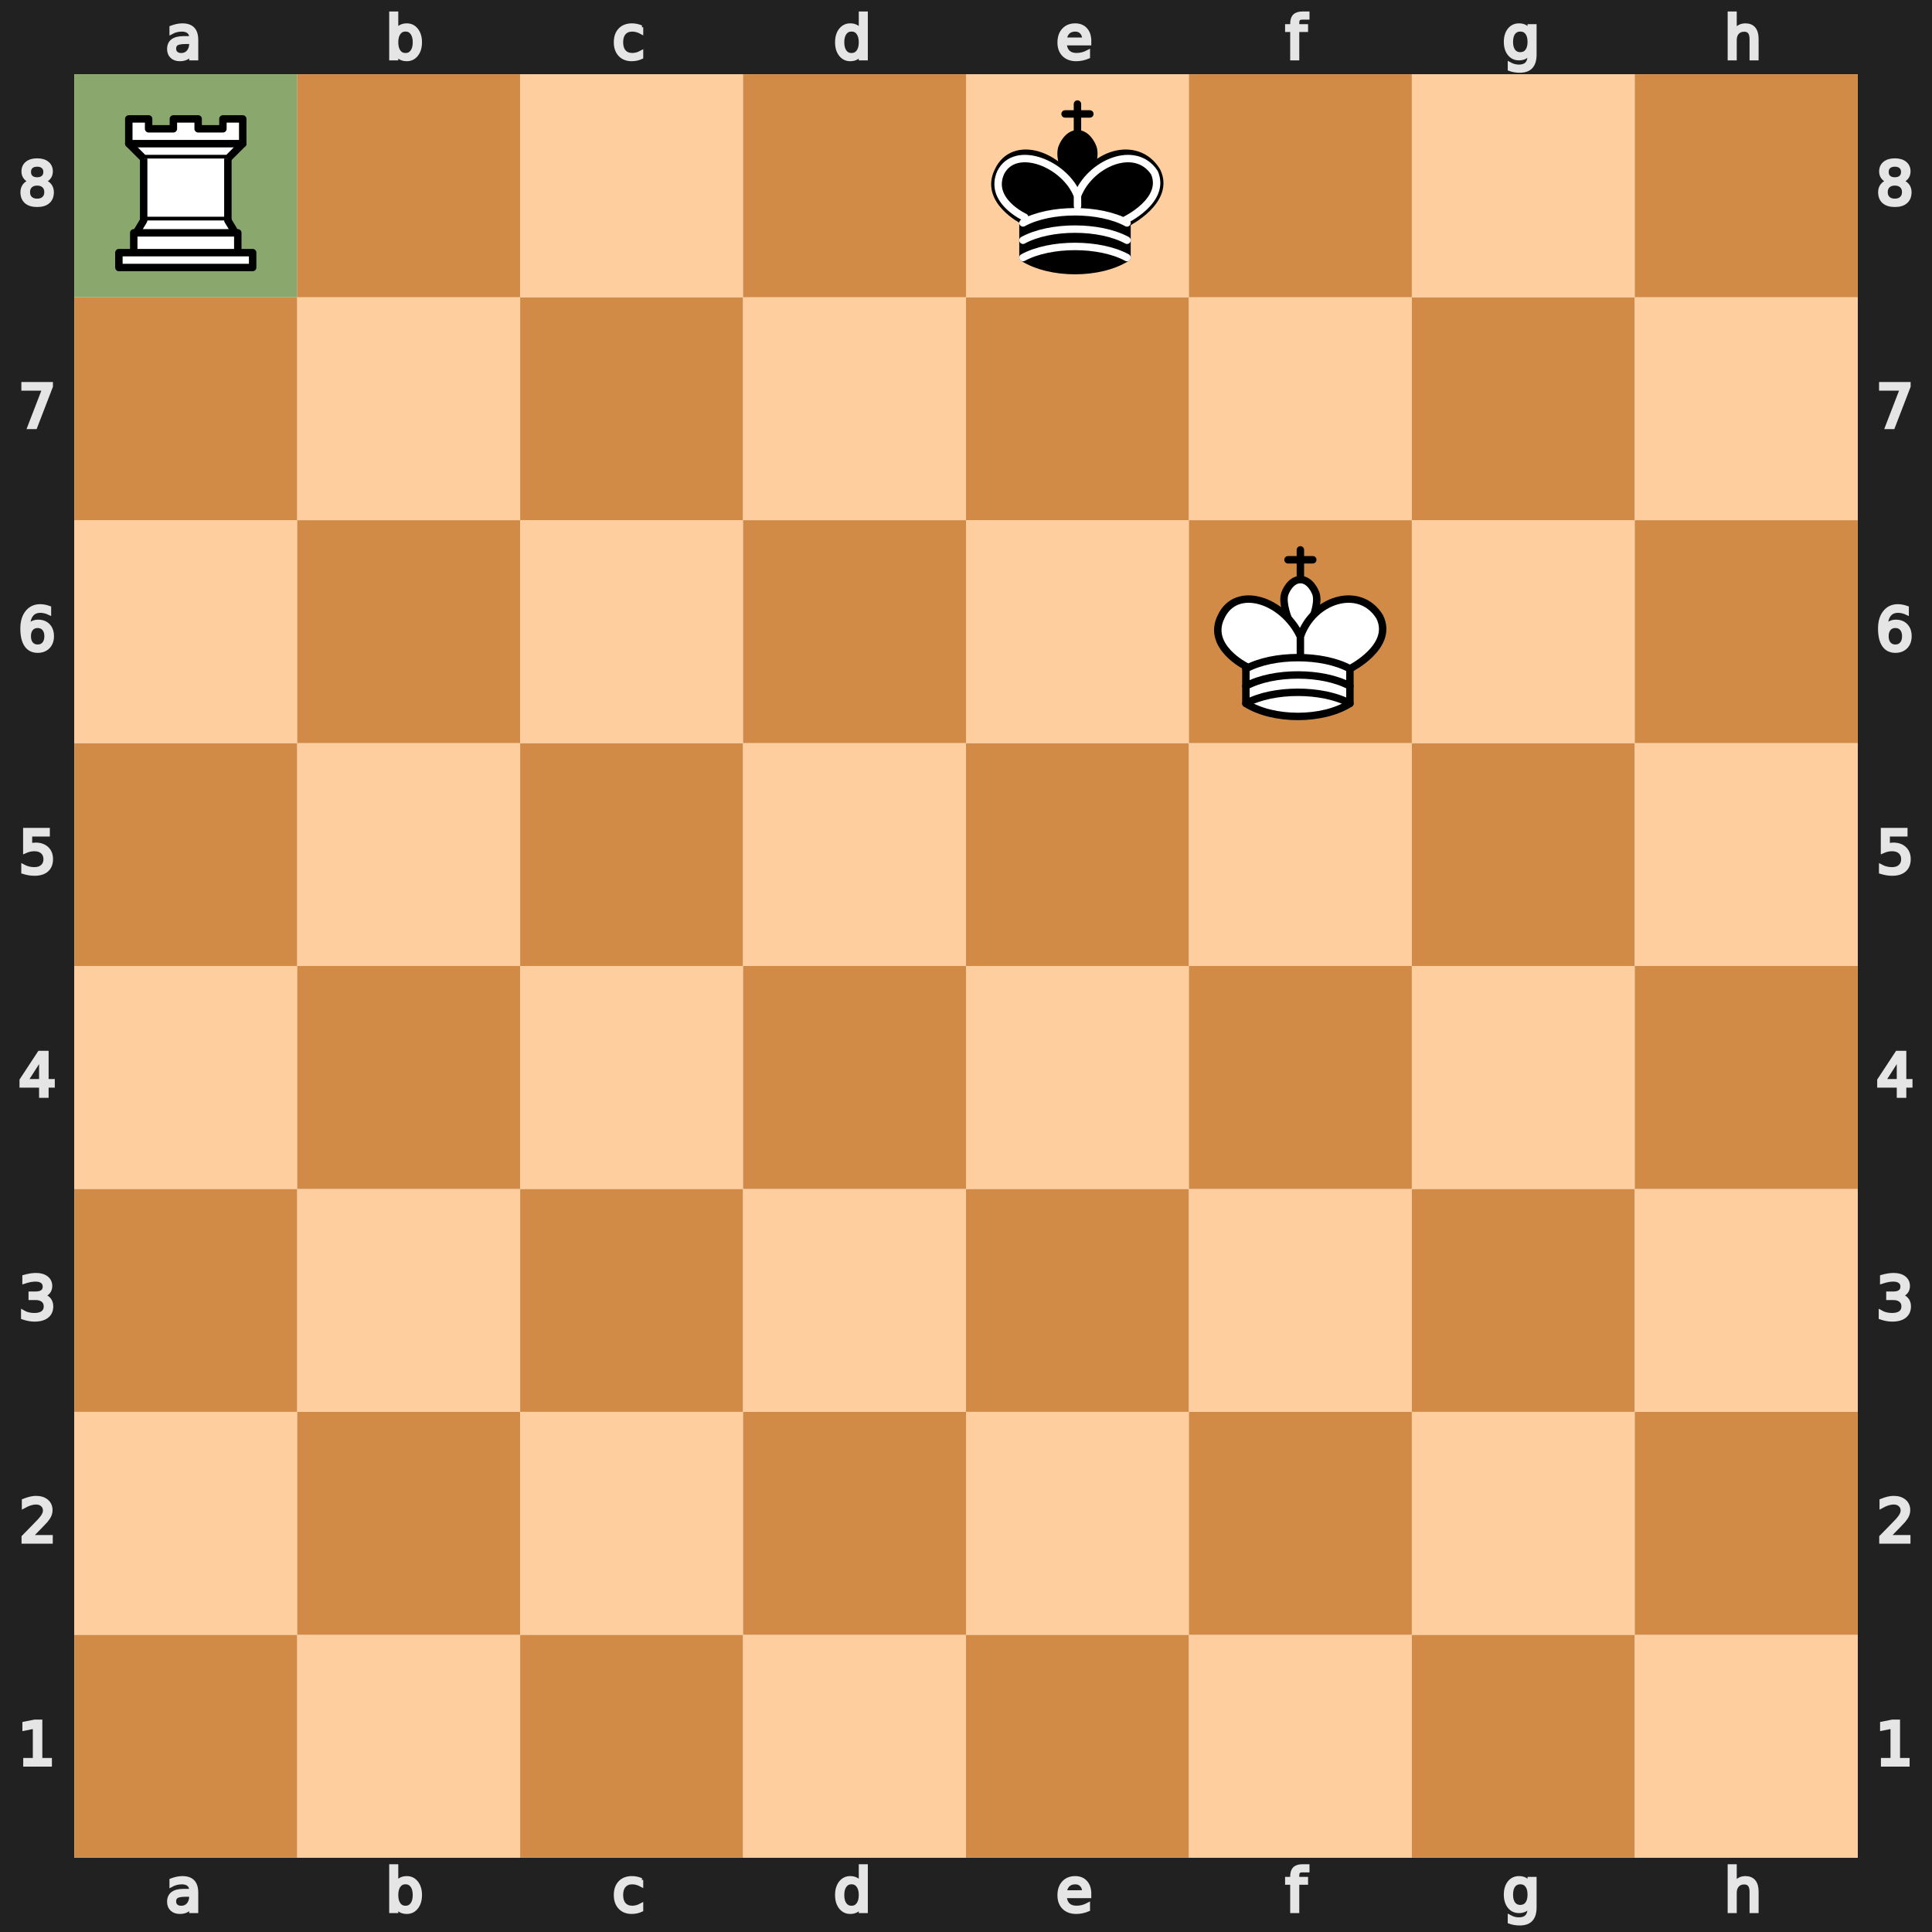
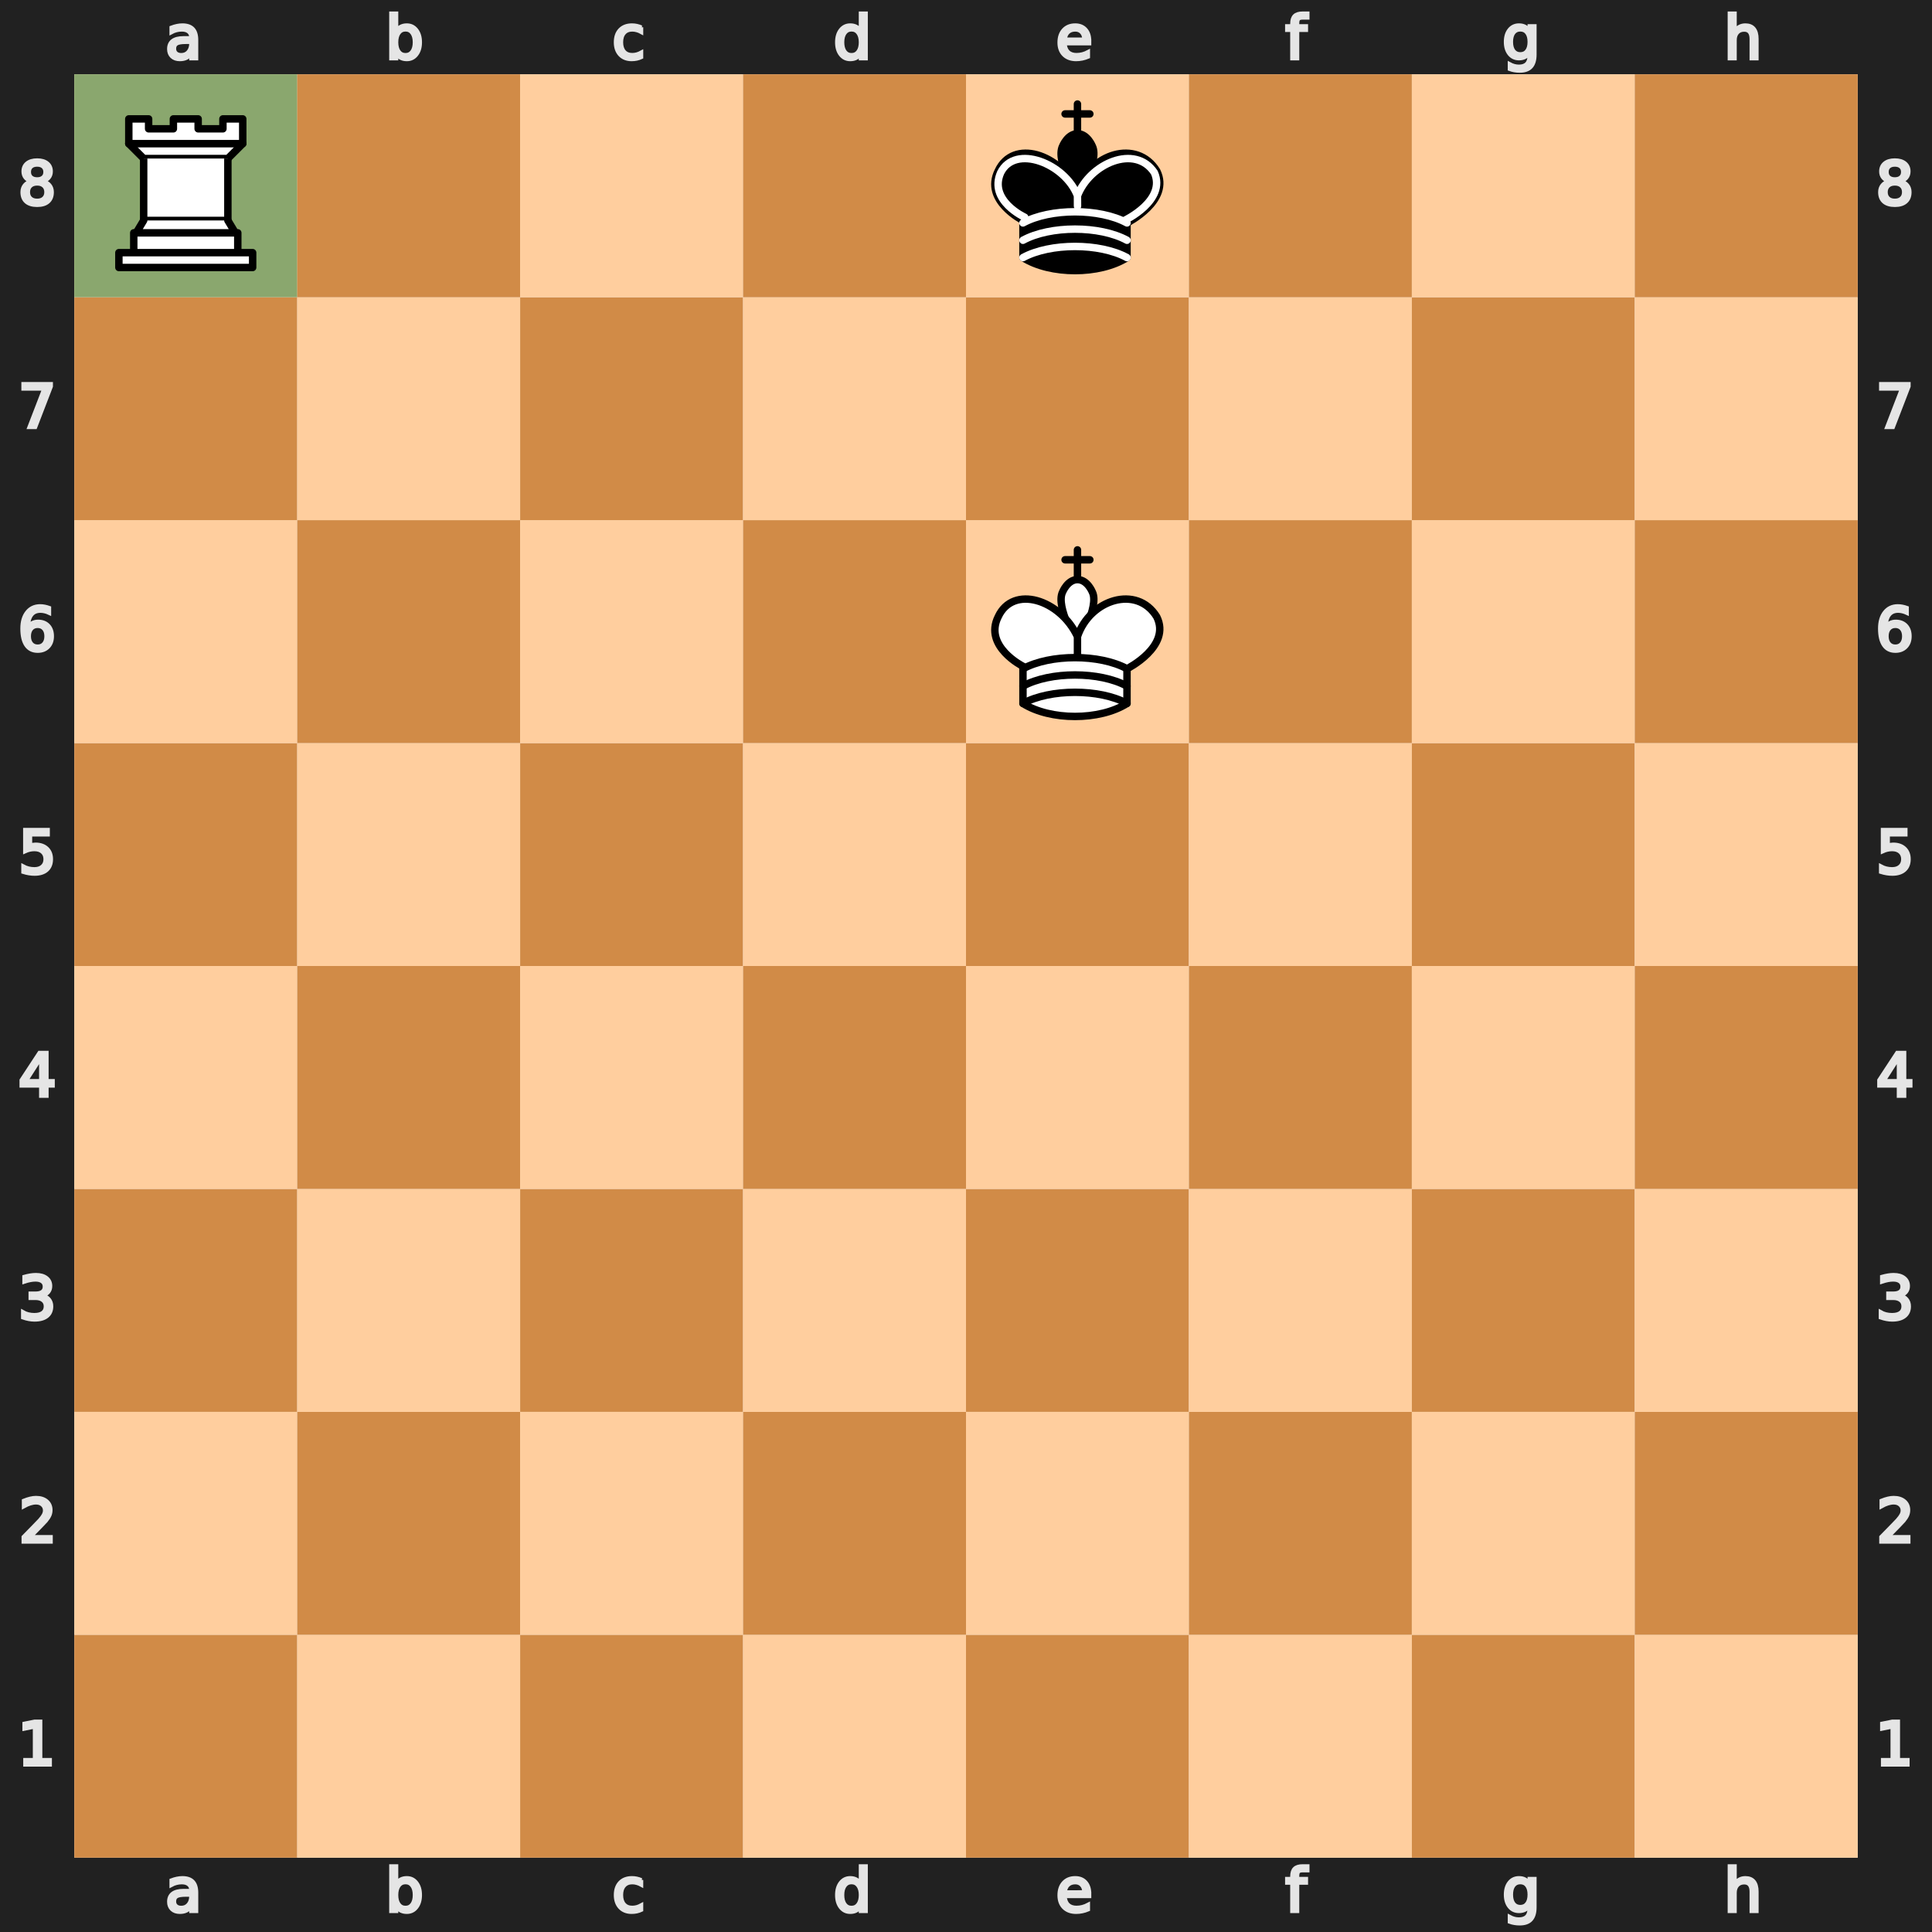
<svg xmlns="http://www.w3.org/2000/svg" xmlns:xlink="http://www.w3.org/1999/xlink" viewBox="0 0 390 390" width="360" height="360">
  <defs>
    <g id="white-rook" class="white rook" fill="#fff" fill-rule="evenodd" stroke="#000" stroke-width="1.5" stroke-linecap="round" stroke-linejoin="round">
      <path d="M9 39h27v-3H9v3zM12 36v-4h21v4H12zM11 14V9h4v2h5V9h5v2h5V9h4v5" stroke-linecap="butt" />
      <path d="M34 14l-3 3H14l-3-3" />
      <path d="M31 17v12.5H14V17" stroke-linecap="butt" stroke-linejoin="miter" />
      <path d="M31 29.5l1.5 2.5h-20l1.5-2.5" />
      <path d="M11 14h23" fill="none" stroke-linejoin="miter" />
    </g>
    <g id="white-king" class="white king" fill="none" fill-rule="evenodd" stroke="#000" stroke-width="1.5" stroke-linecap="round" stroke-linejoin="round">
      <path d="M22.5 11.63V6M20 8h5" stroke-linejoin="miter" />
      <path d="M22.5 25s4.5-7.5 3-10.5c0 0-1-2.5-3-2.5s-3 2.5-3 2.5c-1.5 3 3 10.5 3 10.5" fill="#fff" stroke-linecap="butt" stroke-linejoin="miter" />
      <path d="M11.5 37c5.5 3.5 15.5 3.5 21 0v-7s9-4.5 6-10.5c-4-6.5-13.5-3.5-16 4V27v-3.5c-3.5-7.5-13-10.5-16-4-3 6 5 10 5 10V37z" fill="#fff" />
      <path d="M11.5 30c5.5-3 15.5-3 21 0m-21 3.5c5.5-3 15.5-3 21 0m-21 3.5c5.5-3 15.5-3 21 0" />
    </g>
    <g id="black-king" class="black king" fill="none" fill-rule="evenodd" stroke="#000" stroke-width="1.5" stroke-linecap="round" stroke-linejoin="round">
      <path d="M22.5 11.63V6" stroke-linejoin="miter" />
      <path d="M22.5 25s4.5-7.5 3-10.5c0 0-1-2.5-3-2.5s-3 2.5-3 2.5c-1.5 3 3 10.5 3 10.5" fill="#000" stroke-linecap="butt" stroke-linejoin="miter" />
      <path d="M11.5 37c5.5 3.5 15.5 3.5 21 0v-7s9-4.5 6-10.5c-4-6.5-13.5-3.5-16 4V27v-3.5c-3.5-7.5-13-10.5-16-4-3 6 5 10 5 10V37z" fill="#000" />
      <path d="M20 8h5" stroke-linejoin="miter" />
      <path d="M32 29.5s8.5-4 6.03-9.65C34.15 14 25 18 22.5 24.5l.01 2.1-.01-2.1C20 18 9.906 14 6.997 19.85c-2.497 5.65 4.853 9 4.853 9M11.5 30c5.5-3 15.5-3 21 0m-21 3.5c5.5-3 15.5-3 21 0m-21 3.5c5.5-3 15.5-3 21 0" stroke="#fff" />
    </g>
  </defs>
  <rect x="7.5" y="7.5" width="375" height="375" fill="none" stroke="#212121" stroke-width="15" />
  <g transform="translate(20, 1) scale(0.75, 0.75)" fill="#e5e5e5" stroke="#e5e5e5">
    <path d="M23.328 10.016q-1.742 0-2.414.398-.672.398-.672 1.36 0 .765.5 1.218.508.445 1.375.445 1.196 0 1.914-.843.727-.852.727-2.258v-.32zm2.867-.594v4.992h-1.437v-1.328q-.492.797-1.227 1.18-.734.375-1.797.375-1.343 0-2.14-.75-.79-.758-.79-2.024 0-1.476.985-2.226.992-.75 2.953-.75h2.016V8.75q0-.992-.656-1.531-.649-.547-1.829-.547-.75 0-1.46.18-.711.18-1.368.539V6.062q.79-.304 1.532-.453.742-.156 1.445-.156 1.898 0 2.836.984.937.985.937 2.985z" />
  </g>
  <g transform="translate(20, 375) scale(0.75, 0.75)" fill="#e5e5e5" stroke="#e5e5e5">
    <path d="M23.328 10.016q-1.742 0-2.414.398-.672.398-.672 1.36 0 .765.5 1.218.508.445 1.375.445 1.196 0 1.914-.843.727-.852.727-2.258v-.32zm2.867-.594v4.992h-1.437v-1.328q-.492.797-1.227 1.18-.734.375-1.797.375-1.343 0-2.14-.75-.79-.758-.79-2.024 0-1.476.985-2.226.992-.75 2.953-.75h2.016V8.75q0-.992-.656-1.531-.649-.547-1.829-.547-.75 0-1.46.18-.711.18-1.368.539V6.062q.79-.304 1.532-.453.742-.156 1.445-.156 1.898 0 2.836.984.937.985.937 2.985z" />
  </g>
  <g transform="translate(65, 1) scale(0.75, 0.75)" fill="#e5e5e5" stroke="#e5e5e5">
    <path d="M24.922 10.047q0-1.586-.656-2.485-.649-.906-1.79-.906-1.14 0-1.796.906-.649.899-.649 2.485 0 1.586.649 2.492.656.898 1.797.898 1.14 0 1.789-.898.656-.906.656-2.492zm-4.89-3.055q.452-.781 1.14-1.156.695-.383 1.656-.383 1.594 0 2.586 1.266 1 1.265 1 3.328 0 2.062-1 3.328-.992 1.266-2.586 1.266-.96 0-1.656-.375-.688-.383-1.14-1.164v1.312h-1.446V2.258h1.445z" />
  </g>
  <g transform="translate(65, 375) scale(0.75, 0.75)" fill="#e5e5e5" stroke="#e5e5e5">
    <path d="M24.922 10.047q0-1.586-.656-2.485-.649-.906-1.79-.906-1.14 0-1.796.906-.649.899-.649 2.485 0 1.586.649 2.492.656.898 1.797.898 1.14 0 1.789-.898.656-.906.656-2.492zm-4.89-3.055q.452-.781 1.14-1.156.695-.383 1.656-.383 1.594 0 2.586 1.266 1 1.265 1 3.328 0 2.062-1 3.328-.992 1.266-2.586 1.266-.96 0-1.656-.375-.688-.383-1.14-1.164v1.312h-1.446V2.258h1.445z" />
  </g>
  <g transform="translate(110, 1) scale(0.75, 0.75)" fill="#e5e5e5" stroke="#e5e5e5">
    <path d="M25.96 6v1.344q-.608-.336-1.226-.5-.609-.172-1.234-.172-1.398 0-2.172.89-.773.883-.773 2.485 0 1.601.773 2.492.774.883 2.172.883.625 0 1.234-.164.618-.172 1.227-.508v1.328q-.602.281-1.25.422-.64.14-1.367.14-1.977 0-3.14-1.242-1.165-1.242-1.165-3.351 0-2.14 1.172-3.367 1.18-1.227 3.227-1.227.664 0 1.296.14.633.134 1.227.407z" />
  </g>
  <g transform="translate(110, 375) scale(0.75, 0.75)" fill="#e5e5e5" stroke="#e5e5e5">
    <path d="M25.96 6v1.344q-.608-.336-1.226-.5-.609-.172-1.234-.172-1.398 0-2.172.89-.773.883-.773 2.485 0 1.601.773 2.492.774.883 2.172.883.625 0 1.234-.164.618-.172 1.227-.508v1.328q-.602.281-1.25.422-.64.14-1.367.14-1.977 0-3.14-1.242-1.165-1.242-1.165-3.351 0-2.14 1.172-3.367 1.18-1.227 3.227-1.227.664 0 1.296.14.633.134 1.227.407z" />
  </g>
  <g transform="translate(155, 1) scale(0.75, 0.75)" fill="#e5e5e5" stroke="#e5e5e5">
    <path d="M24.973 6.992V2.258h1.437v12.156h-1.437v-1.312q-.453.78-1.149 1.164-.687.375-1.656.375-1.586 0-2.586-1.266-.992-1.266-.992-3.328 0-2.063.992-3.328 1-1.266 2.586-1.266.969 0 1.656.383.696.375 1.149 1.156zm-4.899 3.055q0 1.586.649 2.492.656.898 1.797.898 1.14 0 1.796-.898.657-.906.657-2.492 0-1.586-.657-2.485-.656-.906-1.796-.906-1.141 0-1.797.906-.649.899-.649 2.485z" />
  </g>
  <g transform="translate(155, 375) scale(0.75, 0.75)" fill="#e5e5e5" stroke="#e5e5e5">
    <path d="M24.973 6.992V2.258h1.437v12.156h-1.437v-1.312q-.453.78-1.149 1.164-.687.375-1.656.375-1.586 0-2.586-1.266-.992-1.266-.992-3.328 0-2.063.992-3.328 1-1.266 2.586-1.266.969 0 1.656.383.696.375 1.149 1.156zm-4.899 3.055q0 1.586.649 2.492.656.898 1.797.898 1.14 0 1.796-.898.657-.906.657-2.492 0-1.586-.657-2.485-.656-.906-1.796-.906-1.141 0-1.797.906-.649.899-.649 2.485z" />
  </g>
  <g transform="translate(200, 1) scale(0.75, 0.75)" fill="#e5e5e5" stroke="#e5e5e5">
    <path d="M26.555 9.68v.703h-6.61q.094 1.484.89 2.265.806.774 2.235.774.828 0 1.602-.203.781-.203 1.547-.61v1.36q-.774.328-1.586.5-.813.172-1.649.172-2.093 0-3.32-1.22-1.219-1.218-1.219-3.296 0-2.148 1.157-3.406 1.164-1.266 3.132-1.266 1.766 0 2.79 1.14 1.03 1.134 1.03 3.087zm-1.438-.422q-.015-1.18-.664-1.883-.64-.703-1.703-.703-1.203 0-1.93.68-.718.68-.828 1.914z" />
  </g>
  <g transform="translate(200, 375) scale(0.75, 0.75)" fill="#e5e5e5" stroke="#e5e5e5">
    <path d="M26.555 9.68v.703h-6.61q.094 1.484.89 2.265.806.774 2.235.774.828 0 1.602-.203.781-.203 1.547-.61v1.36q-.774.328-1.586.5-.813.172-1.649.172-2.093 0-3.32-1.22-1.219-1.218-1.219-3.296 0-2.148 1.157-3.406 1.164-1.266 3.132-1.266 1.766 0 2.79 1.14 1.03 1.134 1.03 3.087zm-1.438-.422q-.015-1.18-.664-1.883-.64-.703-1.703-.703-1.203 0-1.93.68-.718.68-.828 1.914z" />
  </g>
  <g transform="translate(245, 1) scale(0.75, 0.75)" fill="#e5e5e5" stroke="#e5e5e5">
    <path d="M25.285 2.258v1.195H23.91q-.773 0-1.078.313-.297.312-.297 1.125v.773h2.367v1.117h-2.367v7.633H21.09V6.781h-1.375V5.664h1.375v-.61q0-1.46.68-2.124.68-.672 2.156-.672z" />
  </g>
  <g transform="translate(245, 375) scale(0.75, 0.75)" fill="#e5e5e5" stroke="#e5e5e5">
    <path d="M25.285 2.258v1.195H23.91q-.773 0-1.078.313-.297.312-.297 1.125v.773h2.367v1.117h-2.367v7.633H21.09V6.781h-1.375V5.664h1.375v-.61q0-1.46.68-2.124.68-.672 2.156-.672z" />
  </g>
  <g transform="translate(290, 1) scale(0.75, 0.75)" fill="#e5e5e5" stroke="#e5e5e5">
    <path d="M24.973 9.937q0-1.562-.649-2.421-.64-.86-1.804-.86-1.157 0-1.805.86-.64.859-.64 2.421 0 1.555.64 2.415.648.859 1.805.859 1.164 0 1.804-.86.649-.859.649-2.414zm1.437 3.391q0 2.234-.992 3.32-.992 1.094-3.04 1.094-.757 0-1.429-.117-.672-.11-1.304-.344v-1.398q.632.344 1.25.508.617.164 1.257.164 1.414 0 2.118-.743.703-.734.703-2.226v-.711q-.446.773-1.141 1.156-.695.383-1.664.383-1.61 0-2.594-1.227-.984-1.226-.984-3.25 0-2.03.984-3.257.985-1.227 2.594-1.227.969 0 1.664.383t1.14 1.156V5.664h1.438z" />
  </g>
  <g transform="translate(290, 375) scale(0.75, 0.75)" fill="#e5e5e5" stroke="#e5e5e5">
    <path d="M24.973 9.937q0-1.562-.649-2.421-.64-.86-1.804-.86-1.157 0-1.805.86-.64.859-.64 2.421 0 1.555.64 2.415.648.859 1.805.859 1.164 0 1.804-.86.649-.859.649-2.414zm1.437 3.391q0 2.234-.992 3.32-.992 1.094-3.04 1.094-.757 0-1.429-.117-.672-.11-1.304-.344v-1.398q.632.344 1.25.508.617.164 1.257.164 1.414 0 2.118-.743.703-.734.703-2.226v-.711q-.446.773-1.141 1.156-.695.383-1.664.383-1.61 0-2.594-1.227-.984-1.226-.984-3.25 0-2.03.984-3.257.985-1.227 2.594-1.227.969 0 1.664.383t1.14 1.156V5.664h1.438z" />
  </g>
  <g transform="translate(335, 1) scale(0.75, 0.75)" fill="#e5e5e5" stroke="#e5e5e5">
    <path d="M26.164 9.133v5.281h-1.437V9.18q0-1.243-.485-1.86-.484-.617-1.453-.617-1.164 0-1.836.742-.672.742-.672 2.024v4.945h-1.445V2.258h1.445v4.765q.516-.789 1.211-1.18.703-.39 1.617-.39 1.508 0 2.282.938.773.93.773 2.742z" />
  </g>
  <g transform="translate(335, 375) scale(0.75, 0.75)" fill="#e5e5e5" stroke="#e5e5e5">
    <path d="M26.164 9.133v5.281h-1.437V9.18q0-1.243-.485-1.86-.484-.617-1.453-.617-1.164 0-1.836.742-.672.742-.672 2.024v4.945h-1.445V2.258h1.445v4.765q.516-.789 1.211-1.18.703-.39 1.617-.39 1.508 0 2.282.938.773.93.773 2.742z" />
  </g>
  <g transform="translate(0, 335) scale(0.75, 0.75)" fill="#e5e5e5" stroke="#e5e5e5">
    <path d="M6.754 26.996h2.578v-8.898l-2.805.562v-1.437l2.79-.563h1.578v10.336h2.578v1.328h-6.72z" />
  </g>
  <g transform="translate(375, 335) scale(0.75, 0.75)" fill="#e5e5e5" stroke="#e5e5e5">
    <path d="M6.754 26.996h2.578v-8.898l-2.805.562v-1.437l2.79-.563h1.578v10.336h2.578v1.328h-6.72z" />
  </g>
  <g transform="translate(0, 290) scale(0.75, 0.75)" fill="#e5e5e5" stroke="#e5e5e5">
    <path d="M8.195 26.996h5.508v1.328H6.297v-1.328q.898-.93 2.445-2.492 1.555-1.57 1.953-2.024.758-.851 1.055-1.437.305-.594.305-1.164 0-.93-.657-1.516-.648-.586-1.695-.586-.742 0-1.57.258-.82.258-1.758.781v-1.593q.953-.383 1.781-.578.828-.196 1.516-.196 1.812 0 2.89.906 1.079.907 1.079 2.422 0 .72-.274 1.368-.265.64-.976 1.515-.196.227-1.243 1.313-1.046 1.078-2.953 3.023z" />
  </g>
  <g transform="translate(375, 290) scale(0.75, 0.75)" fill="#e5e5e5" stroke="#e5e5e5">
    <path d="M8.195 26.996h5.508v1.328H6.297v-1.328q.898-.93 2.445-2.492 1.555-1.57 1.953-2.024.758-.851 1.055-1.437.305-.594.305-1.164 0-.93-.657-1.516-.648-.586-1.695-.586-.742 0-1.57.258-.82.258-1.758.781v-1.593q.953-.383 1.781-.578.828-.196 1.516-.196 1.812 0 2.89.906 1.079.907 1.079 2.422 0 .72-.274 1.368-.265.64-.976 1.515-.196.227-1.243 1.313-1.046 1.078-2.953 3.023z" />
  </g>
  <g transform="translate(0, 245) scale(0.75, 0.75)" fill="#e5e5e5" stroke="#e5e5e5">
    <path d="M11.434 22.035q1.132.242 1.765 1.008.64.766.64 1.89 0 1.727-1.187 2.672-1.187.946-3.375.946-.734 0-1.515-.149-.774-.14-1.602-.43V26.45q.656.383 1.438.578.78.196 1.632.196 1.485 0 2.258-.586.782-.586.782-1.703 0-1.032-.727-1.61-.719-.586-2.008-.586h-1.36v-1.297h1.423q1.164 0 1.78-.46.618-.47.618-1.344 0-.899-.64-1.375-.633-.485-1.82-.485-.65 0-1.391.141-.743.14-1.633.437V16.95q.898-.25 1.68-.375.788-.125 1.484-.125 1.797 0 2.844.82 1.046.813 1.046 2.204 0 .968-.554 1.64-.555.664-1.578.922z" />
  </g>
  <g transform="translate(375, 245) scale(0.75, 0.75)" fill="#e5e5e5" stroke="#e5e5e5">
    <path d="M11.434 22.035q1.132.242 1.765 1.008.64.766.64 1.89 0 1.727-1.187 2.672-1.187.946-3.375.946-.734 0-1.515-.149-.774-.14-1.602-.43V26.45q.656.383 1.438.578.78.196 1.632.196 1.485 0 2.258-.586.782-.586.782-1.703 0-1.032-.727-1.61-.719-.586-2.008-.586h-1.36v-1.297h1.423q1.164 0 1.78-.46.618-.47.618-1.344 0-.899-.64-1.375-.633-.485-1.82-.485-.65 0-1.391.141-.743.14-1.633.437V16.95q.898-.25 1.68-.375.788-.125 1.484-.125 1.797 0 2.844.82 1.046.813 1.046 2.204 0 .968-.554 1.64-.555.664-1.578.922z" />
  </g>
  <g transform="translate(0, 200) scale(0.75, 0.75)" fill="#e5e5e5" stroke="#e5e5e5">
    <path d="M11.016 18.035L7.03 24.262h3.985zm-.414-1.375h1.984v7.602h1.664v1.312h-1.664v2.75h-1.57v-2.75H5.75v-1.523z" />
  </g>
  <g transform="translate(375, 200) scale(0.75, 0.75)" fill="#e5e5e5" stroke="#e5e5e5">
    <path d="M11.016 18.035L7.03 24.262h3.985zm-.414-1.375h1.984v7.602h1.664v1.312h-1.664v2.75h-1.57v-2.75H5.75v-1.523z" />
  </g>
  <g transform="translate(0, 155) scale(0.75, 0.75)" fill="#e5e5e5" stroke="#e5e5e5">
    <path d="M6.719 16.66h6.195v1.328h-4.75v2.86q.344-.118.688-.172.343-.063.687-.063 1.953 0 3.094 1.07 1.14 1.07 1.14 2.899 0 1.883-1.171 2.93-1.172 1.039-3.305 1.039-.735 0-1.5-.125-.758-.125-1.57-.375v-1.586q.703.383 1.453.57.75.188 1.586.188 1.351 0 2.14-.711.79-.711.79-1.93 0-1.219-.79-1.93-.789-.71-2.14-.71-.633 0-1.266.14-.625.14-1.281.438z" />
  </g>
  <g transform="translate(375, 155) scale(0.75, 0.75)" fill="#e5e5e5" stroke="#e5e5e5">
    <path d="M6.719 16.66h6.195v1.328h-4.75v2.86q.344-.118.688-.172.343-.063.687-.063 1.953 0 3.094 1.07 1.14 1.07 1.14 2.899 0 1.883-1.171 2.93-1.172 1.039-3.305 1.039-.735 0-1.5-.125-.758-.125-1.57-.375v-1.586q.703.383 1.453.57.75.188 1.586.188 1.351 0 2.14-.711.79-.711.79-1.93 0-1.219-.79-1.93-.789-.71-2.14-.71-.633 0-1.266.14-.625.14-1.281.438z" />
  </g>
  <g transform="translate(0, 110) scale(0.75, 0.75)" fill="#e5e5e5" stroke="#e5e5e5">
    <path d="M10.137 21.863q-1.063 0-1.688.727-.617.726-.617 1.992 0 1.258.617 1.992.625.727 1.688.727 1.062 0 1.68-.727.624-.734.624-1.992 0-1.266-.625-1.992-.617-.727-1.68-.727zm3.133-4.945v1.437q-.594-.28-1.204-.43-.601-.148-1.195-.148-1.562 0-2.39 1.055-.82 1.055-.938 3.188.46-.68 1.156-1.04.696-.367 1.531-.367 1.758 0 2.774 1.07 1.023 1.063 1.023 2.899 0 1.797-1.062 2.883-1.063 1.086-2.828 1.086-2.024 0-3.094-1.547-1.07-1.555-1.07-4.5 0-2.766 1.312-4.406 1.313-1.649 3.524-1.649.593 0 1.195.117.61.118 1.266.352z" />
  </g>
  <g transform="translate(375, 110) scale(0.75, 0.75)" fill="#e5e5e5" stroke="#e5e5e5">
    <path d="M10.137 21.863q-1.063 0-1.688.727-.617.726-.617 1.992 0 1.258.617 1.992.625.727 1.688.727 1.062 0 1.68-.727.624-.734.624-1.992 0-1.266-.625-1.992-.617-.727-1.68-.727zm3.133-4.945v1.437q-.594-.28-1.204-.43-.601-.148-1.195-.148-1.562 0-2.39 1.055-.82 1.055-.938 3.188.46-.68 1.156-1.04.696-.367 1.531-.367 1.758 0 2.774 1.07 1.023 1.063 1.023 2.899 0 1.797-1.062 2.883-1.063 1.086-2.828 1.086-2.024 0-3.094-1.547-1.07-1.555-1.07-4.5 0-2.766 1.312-4.406 1.313-1.649 3.524-1.649.593 0 1.195.117.61.118 1.266.352z" />
  </g>
  <g transform="translate(0, 65) scale(0.75, 0.75)" fill="#e5e5e5" stroke="#e5e5e5">
    <path d="M6.25 16.66h7.5v.672L9.516 28.324H7.867l3.985-10.336H6.25z" />
  </g>
  <g transform="translate(375, 65) scale(0.75, 0.75)" fill="#e5e5e5" stroke="#e5e5e5">
    <path d="M6.25 16.66h7.5v.672L9.516 28.324H7.867l3.985-10.336H6.25z" />
  </g>
  <g transform="translate(0, 20) scale(0.75, 0.75)" fill="#e5e5e5" stroke="#e5e5e5">
    <path d="M10 22.785q-1.125 0-1.773.602-.641.601-.641 1.656t.64 1.656q.649.602 1.774.602t1.773-.602q.649-.61.649-1.656 0-1.055-.649-1.656-.64-.602-1.773-.602zm-1.578-.672q-1.016-.25-1.586-.945-.563-.695-.563-1.695 0-1.399.993-2.211 1-.813 2.734-.813 1.742 0 2.734.813.993.812.993 2.21 0 1-.57 1.696-.563.695-1.571.945 1.14.266 1.773 1.04.641.773.641 1.89 0 1.695-1.04 2.602-1.03.906-2.96.906t-2.969-.906Q6 26.738 6 25.043q0-1.117.64-1.89.641-.774 1.782-1.04zm-.578-2.492q0 .906.562 1.414.57.508 1.594.508 1.016 0 1.586-.508.578-.508.578-1.414 0-.906-.578-1.414-.57-.508-1.586-.508-1.023 0-1.594.508-.562.508-.562 1.414z" />
  </g>
  <g transform="translate(375, 20) scale(0.75, 0.75)" fill="#e5e5e5" stroke="#e5e5e5">
    <path d="M10 22.785q-1.125 0-1.773.602-.641.601-.641 1.656t.64 1.656q.649.602 1.774.602t1.773-.602q.649-.61.649-1.656 0-1.055-.649-1.656-.64-.602-1.773-.602zm-1.578-.672q-1.016-.25-1.586-.945-.563-.695-.563-1.695 0-1.399.993-2.211 1-.813 2.734-.813 1.742 0 2.734.813.993.812.993 2.21 0 1-.57 1.696-.563.695-1.571.945 1.14.266 1.773 1.04.641.773.641 1.89 0 1.695-1.04 2.602-1.03.906-2.96.906t-2.969-.906Q6 26.738 6 25.043q0-1.117.64-1.89.641-.774 1.782-1.04zm-.578-2.492q0 .906.562 1.414.57.508 1.594.508 1.016 0 1.586-.508.578-.508.578-1.414 0-.906-.578-1.414-.57-.508-1.586-.508-1.023 0-1.594.508-.562.508-.562 1.414z" />
  </g>
  <rect x="15" y="330" width="45" height="45" class="square dark a1" stroke="none" fill="#d18b47" />
  <rect x="60" y="330" width="45" height="45" class="square light b1" stroke="none" fill="#ffce9e" />
  <rect x="105" y="330" width="45" height="45" class="square dark c1" stroke="none" fill="#d18b47" />
  <rect x="150" y="330" width="45" height="45" class="square light d1" stroke="none" fill="#ffce9e" />
  <rect x="195" y="330" width="45" height="45" class="square dark e1" stroke="none" fill="#d18b47" />
  <rect x="240" y="330" width="45" height="45" class="square light f1" stroke="none" fill="#ffce9e" />
  <rect x="285" y="330" width="45" height="45" class="square dark g1" stroke="none" fill="#d18b47" />
  <rect x="330" y="330" width="45" height="45" class="square light h1" stroke="none" fill="#ffce9e" />
  <rect x="15" y="285" width="45" height="45" class="square light a2" stroke="none" fill="#ffce9e" />
  <rect x="60" y="285" width="45" height="45" class="square dark b2" stroke="none" fill="#d18b47" />
  <rect x="105" y="285" width="45" height="45" class="square light c2" stroke="none" fill="#ffce9e" />
  <rect x="150" y="285" width="45" height="45" class="square dark d2" stroke="none" fill="#d18b47" />
  <rect x="195" y="285" width="45" height="45" class="square light e2" stroke="none" fill="#ffce9e" />
  <rect x="240" y="285" width="45" height="45" class="square dark f2" stroke="none" fill="#d18b47" />
  <rect x="285" y="285" width="45" height="45" class="square light g2" stroke="none" fill="#ffce9e" />
  <rect x="330" y="285" width="45" height="45" class="square dark h2" stroke="none" fill="#d18b47" />
  <rect x="15" y="240" width="45" height="45" class="square dark a3" stroke="none" fill="#d18b47" />
  <rect x="60" y="240" width="45" height="45" class="square light b3" stroke="none" fill="#ffce9e" />
  <rect x="105" y="240" width="45" height="45" class="square dark c3" stroke="none" fill="#d18b47" />
  <rect x="150" y="240" width="45" height="45" class="square light d3" stroke="none" fill="#ffce9e" />
  <rect x="195" y="240" width="45" height="45" class="square dark e3" stroke="none" fill="#d18b47" />
  <rect x="240" y="240" width="45" height="45" class="square light f3" stroke="none" fill="#ffce9e" />
  <rect x="285" y="240" width="45" height="45" class="square dark g3" stroke="none" fill="#d18b47" />
  <rect x="330" y="240" width="45" height="45" class="square light h3" stroke="none" fill="#ffce9e" />
  <rect x="15" y="195" width="45" height="45" class="square light a4" stroke="none" fill="#ffce9e" />
  <rect x="60" y="195" width="45" height="45" class="square dark b4" stroke="none" fill="#d18b47" />
  <rect x="105" y="195" width="45" height="45" class="square light c4" stroke="none" fill="#ffce9e" />
  <rect x="150" y="195" width="45" height="45" class="square dark d4" stroke="none" fill="#d18b47" />
  <rect x="195" y="195" width="45" height="45" class="square light e4" stroke="none" fill="#ffce9e" />
  <rect x="240" y="195" width="45" height="45" class="square dark f4" stroke="none" fill="#d18b47" />
  <rect x="285" y="195" width="45" height="45" class="square light g4" stroke="none" fill="#ffce9e" />
  <rect x="330" y="195" width="45" height="45" class="square dark h4" stroke="none" fill="#d18b47" />
  <rect x="15" y="150" width="45" height="45" class="square dark a5" stroke="none" fill="#d18b47" />
  <rect x="60" y="150" width="45" height="45" class="square light b5" stroke="none" fill="#ffce9e" />
  <rect x="105" y="150" width="45" height="45" class="square dark c5" stroke="none" fill="#d18b47" />
  <rect x="150" y="150" width="45" height="45" class="square light d5" stroke="none" fill="#ffce9e" />
  <rect x="195" y="150" width="45" height="45" class="square dark e5" stroke="none" fill="#d18b47" />
  <rect x="240" y="150" width="45" height="45" class="square light f5" stroke="none" fill="#ffce9e" />
  <rect x="285" y="150" width="45" height="45" class="square dark g5" stroke="none" fill="#d18b47" />
  <rect x="330" y="150" width="45" height="45" class="square light h5" stroke="none" fill="#ffce9e" />
  <rect x="15" y="105" width="45" height="45" class="square light a6" stroke="none" fill="#ffce9e" />
  <rect x="60" y="105" width="45" height="45" class="square dark b6" stroke="none" fill="#d18b47" />
  <rect x="105" y="105" width="45" height="45" class="square light c6" stroke="none" fill="#ffce9e" />
  <rect x="150" y="105" width="45" height="45" class="square dark d6" stroke="none" fill="#d18b47" />
  <rect x="195" y="105" width="45" height="45" class="square light e6" stroke="none" fill="#ffce9e" />
  <rect x="240" y="105" width="45" height="45" class="square dark f6" stroke="none" fill="#d18b47" />
  <rect x="285" y="105" width="45" height="45" class="square light g6" stroke="none" fill="#ffce9e" />
  <rect x="330" y="105" width="45" height="45" class="square dark h6" stroke="none" fill="#d18b47" />
  <rect x="15" y="60" width="45" height="45" class="square dark a7" stroke="none" fill="#d18b47" />
  <rect x="60" y="60" width="45" height="45" class="square light b7" stroke="none" fill="#ffce9e" />
  <rect x="105" y="60" width="45" height="45" class="square dark c7" stroke="none" fill="#d18b47" />
  <rect x="150" y="60" width="45" height="45" class="square light d7" stroke="none" fill="#ffce9e" />
  <rect x="195" y="60" width="45" height="45" class="square dark e7" stroke="none" fill="#d18b47" />
  <rect x="240" y="60" width="45" height="45" class="square light f7" stroke="none" fill="#ffce9e" />
  <rect x="285" y="60" width="45" height="45" class="square dark g7" stroke="none" fill="#d18b47" />
  <rect x="330" y="60" width="45" height="45" class="square light h7" stroke="none" fill="#ffce9e" />
  <rect x="15" y="15" width="45" height="45" class="square light a8" stroke="none" fill="#ffce9e" />
  <rect x="15" y="15" width="45" height="45" stroke="none" fill="#15803d" opacity="0.502" />
  <rect x="60" y="15" width="45" height="45" class="square dark b8" stroke="none" fill="#d18b47" />
  <rect x="105" y="15" width="45" height="45" class="square light c8" stroke="none" fill="#ffce9e" />
  <rect x="150" y="15" width="45" height="45" class="square dark d8" stroke="none" fill="#d18b47" />
  <rect x="195" y="15" width="45" height="45" class="square light e8" stroke="none" fill="#ffce9e" />
  <rect x="240" y="15" width="45" height="45" class="square dark f8" stroke="none" fill="#d18b47" />
  <rect x="285" y="15" width="45" height="45" class="square light g8" stroke="none" fill="#ffce9e" />
  <rect x="330" y="15" width="45" height="45" class="square dark h8" stroke="none" fill="#d18b47" />
-   <use href="#white-king" xlink:href="#white-king" transform="translate(240, 105)" />
+   <use href="#white-king" xlink:href="#white-king" transform="translate(195, 105)" />
  <use href="#white-rook" xlink:href="#white-rook" transform="translate(15, 15)" />
  <use href="#black-king" xlink:href="#black-king" transform="translate(195, 15)" />
</svg>
